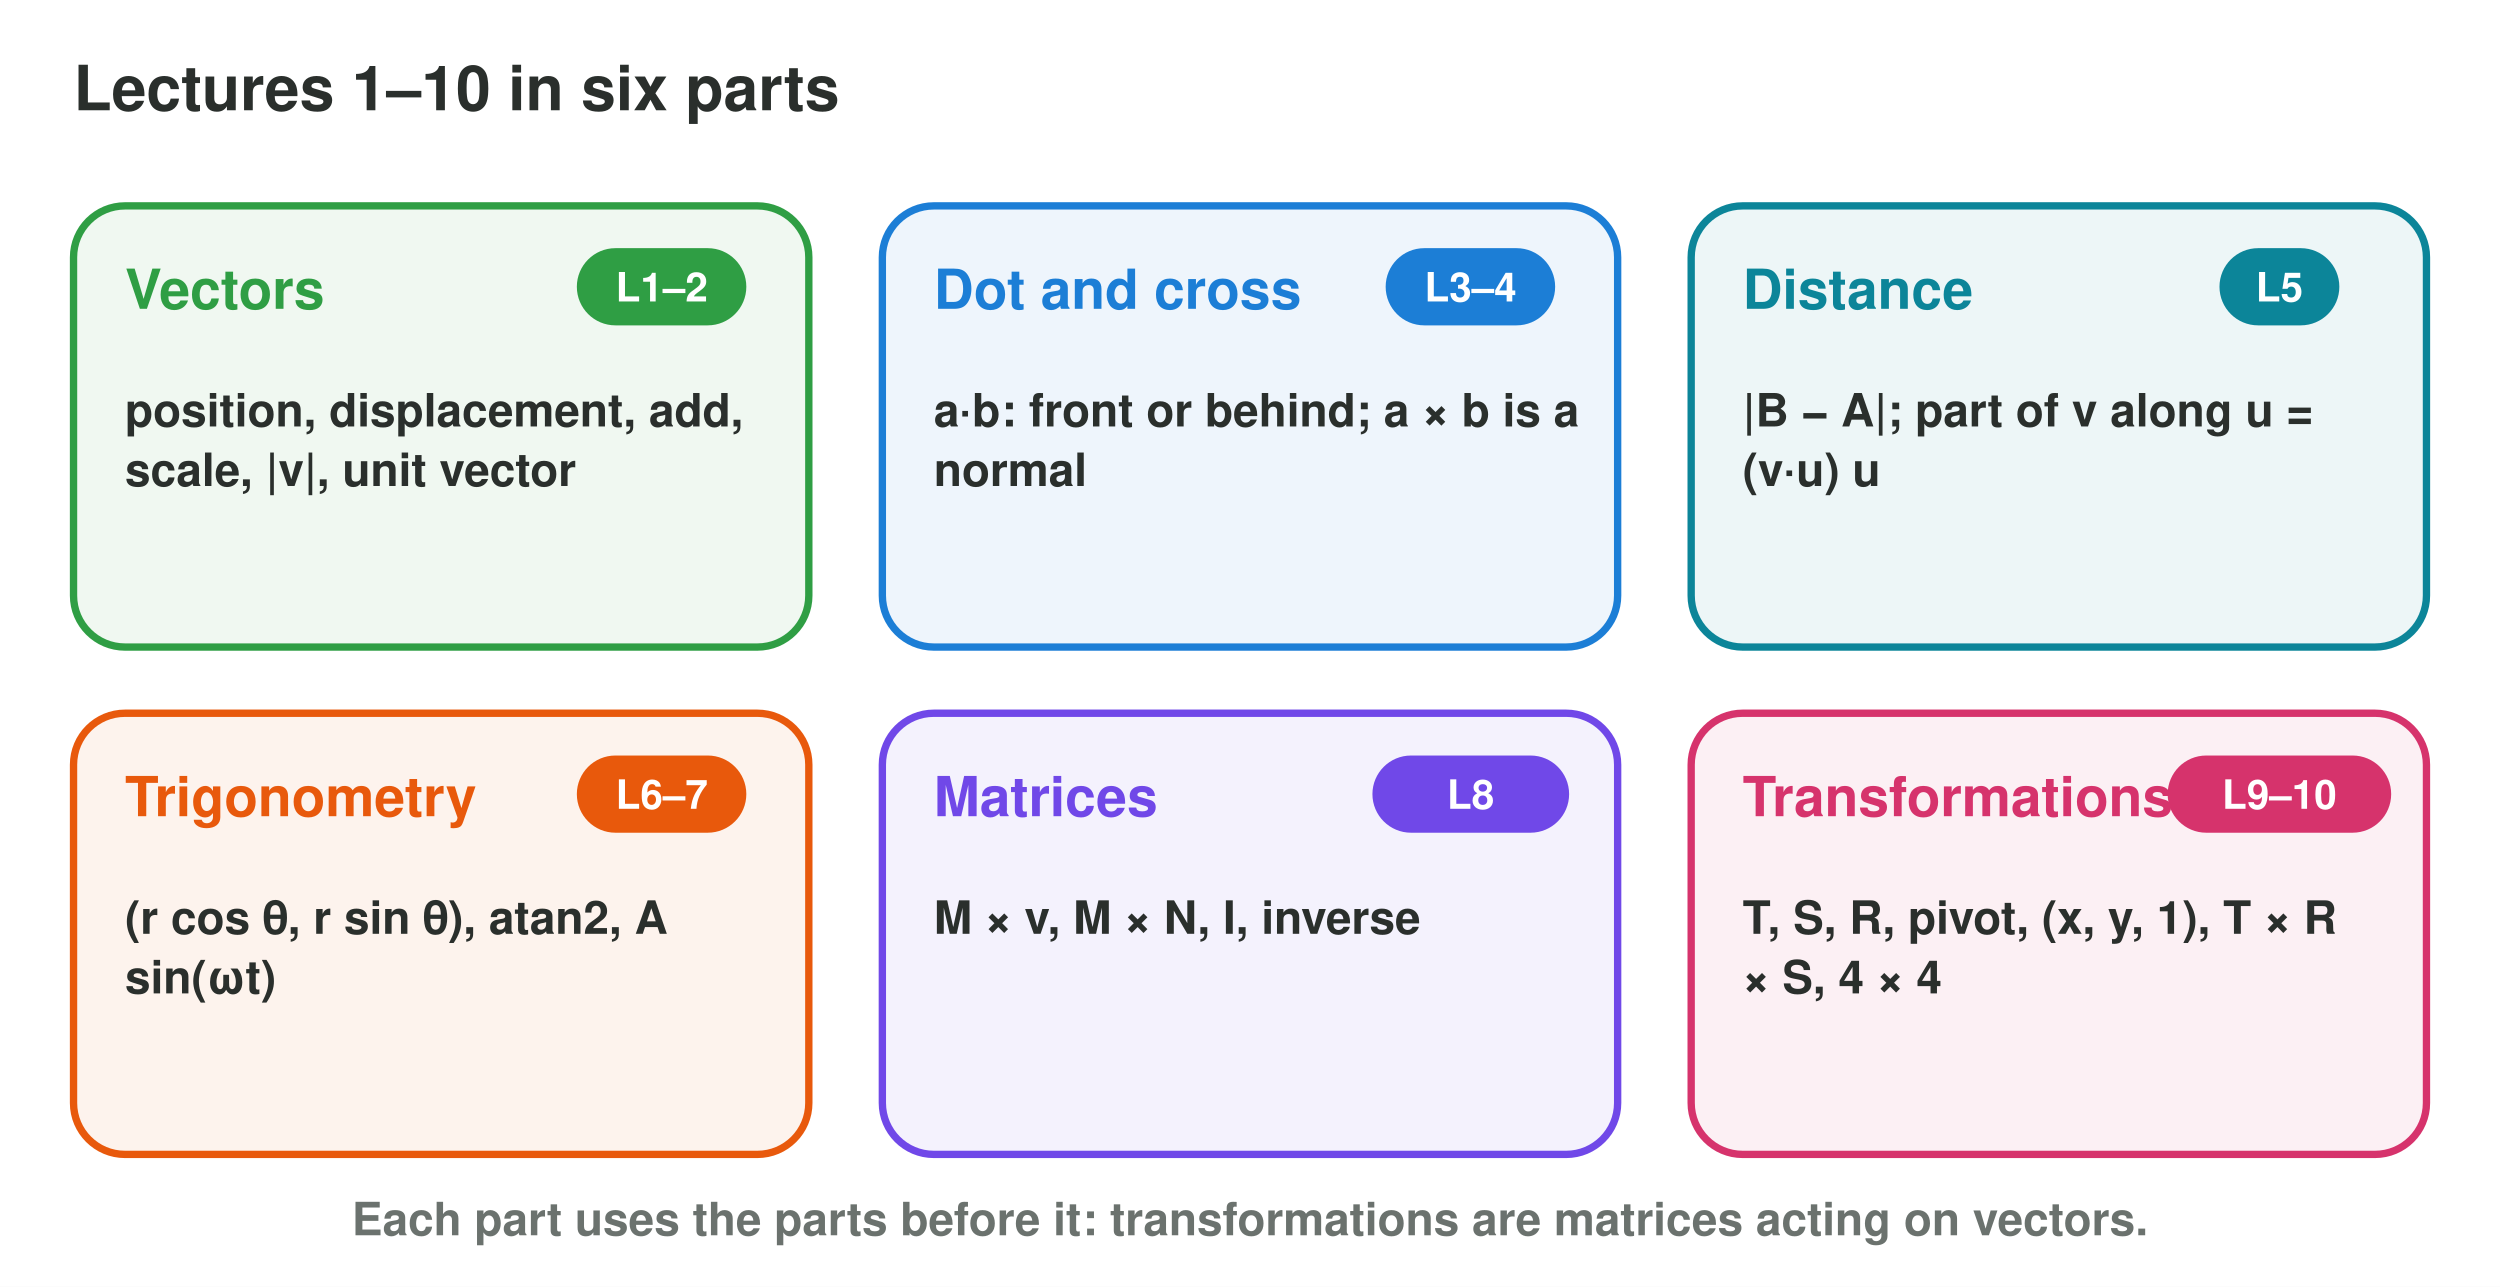
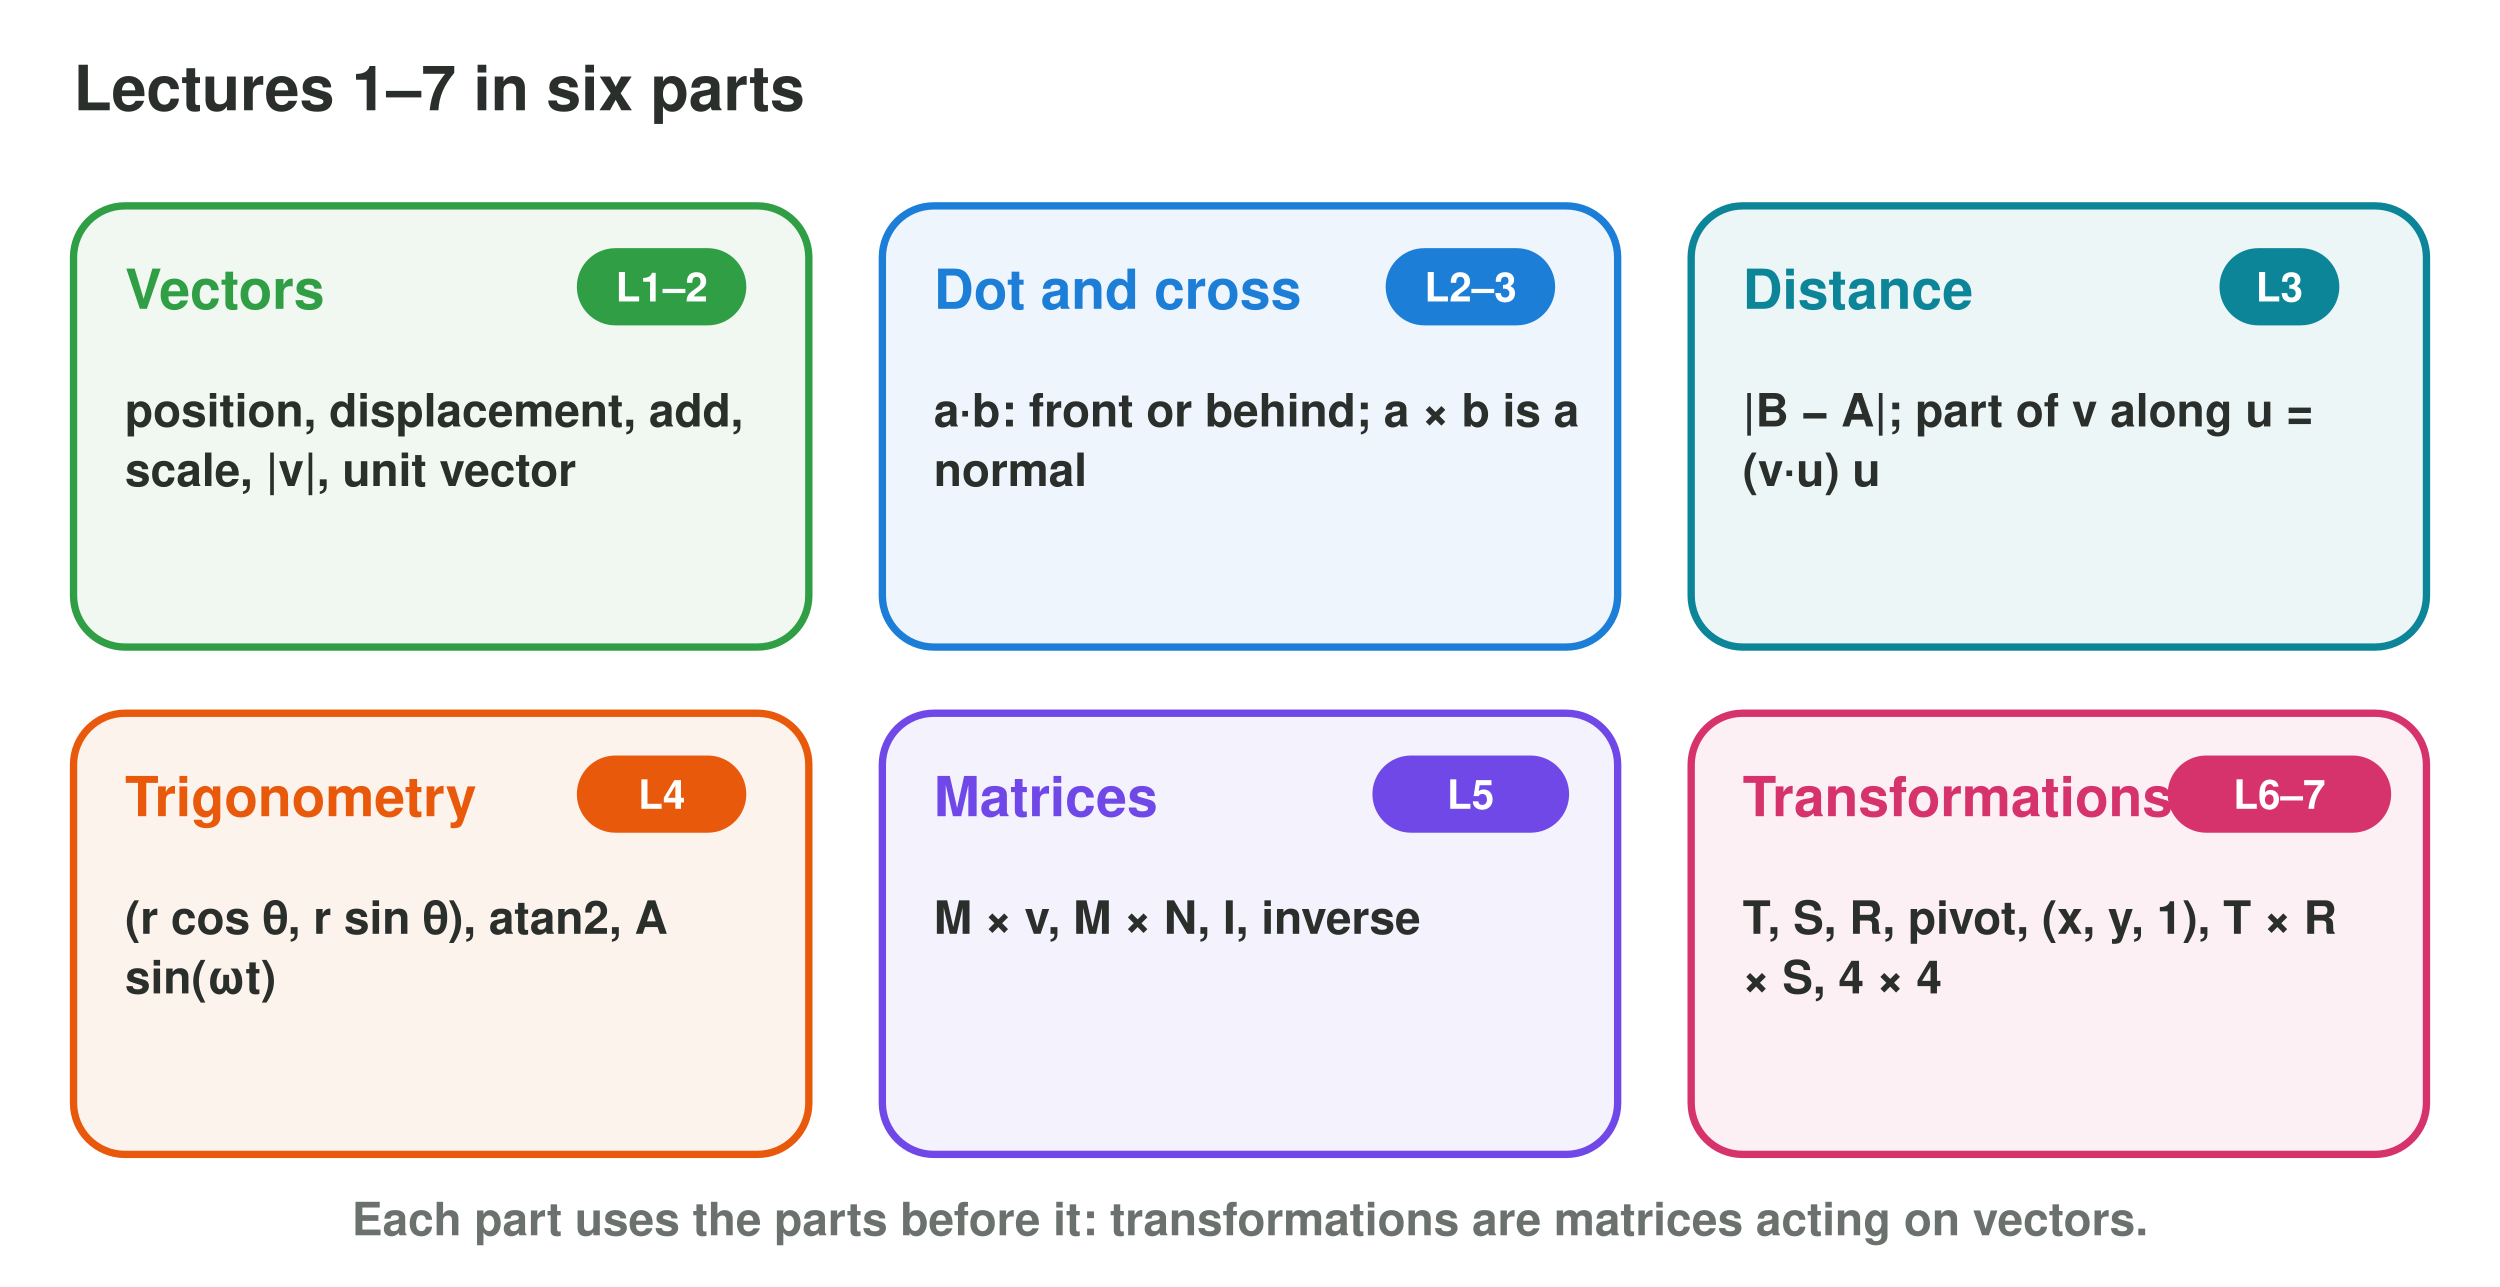
<svg xmlns="http://www.w3.org/2000/svg" width="680" height="350" viewBox="0 0 680 350" font-family="Helvetica, Arial, sans-serif" font-weight="600">
  <rect width="680" height="350" fill="#ffffff" />
-   <text x="20" y="30" font-size="17" fill="#2a2f2c" text-anchor="start" font-weight="800" xml:space="preserve">Lectures 1–10 in six parts</text>
+   <text x="20" y="30" font-size="17" fill="#2a2f2c" text-anchor="start" font-weight="800" xml:space="preserve">Lectures 1–7 in six parts</text>
  <rect x="20" y="56" width="200" height="120" rx="14" fill="#2F9E4412" stroke="#2F9E44" stroke-width="2" />
  <text x="34" y="84" font-size="15" fill="#2F9E44" text-anchor="start" font-weight="800" xml:space="preserve">Vectors</text>
  <rect x="156.9" y="67.5" width="46.1" height="21" rx="10.5" fill="#2F9E44" />
  <text x="180" y="82" font-size="11" fill="#ffffff" text-anchor="middle" font-weight="800" xml:space="preserve">L1–2</text>
  <text x="34" y="116" font-size="12.5" fill="#2a2f2c" text-anchor="start" font-weight="700" xml:space="preserve">position, displacement, add,</text>
  <text x="34" y="132.2" font-size="12.5" fill="#2a2f2c" text-anchor="start" font-weight="700" xml:space="preserve">scale, |v|, unit vector</text>
  <rect x="240" y="56" width="200" height="120" rx="14" fill="#1c7ed612" stroke="#1c7ed6" stroke-width="2" />
  <text x="254" y="84" font-size="15" fill="#1c7ed6" text-anchor="start" font-weight="800" xml:space="preserve">Dot and cross</text>
  <rect x="376.9" y="67.5" width="46.1" height="21" rx="10.5" fill="#1c7ed6" />
-   <text x="400" y="82" font-size="11" fill="#ffffff" text-anchor="middle" font-weight="800" xml:space="preserve">L3–4</text>
+   <text x="400" y="82" font-size="11" fill="#ffffff" text-anchor="middle" font-weight="800" xml:space="preserve">L2–3</text>
  <text x="254" y="116" font-size="12.5" fill="#2a2f2c" text-anchor="start" font-weight="700" xml:space="preserve">a·b: front or behind; a × b is a</text>
  <text x="254" y="132.2" font-size="12.5" fill="#2a2f2c" text-anchor="start" font-weight="700" xml:space="preserve">normal</text>
  <rect x="460" y="56" width="200" height="120" rx="14" fill="#0c859912" stroke="#0c8599" stroke-width="2" />
  <text x="474" y="84" font-size="15" fill="#0c8599" text-anchor="start" font-weight="800" xml:space="preserve">Distance</text>
  <rect x="603.7" y="67.5" width="32.6" height="21" rx="10.5" fill="#0c8599" />
-   <text x="620" y="82" font-size="11" fill="#ffffff" text-anchor="middle" font-weight="800" xml:space="preserve">L5</text>
+   <text x="620" y="82" font-size="11" fill="#ffffff" text-anchor="middle" font-weight="800" xml:space="preserve">L3</text>
  <text x="474" y="116" font-size="12.5" fill="#2a2f2c" text-anchor="start" font-weight="700" xml:space="preserve">|B − A|; part of v along u =</text>
  <text x="474" y="132.2" font-size="12.5" fill="#2a2f2c" text-anchor="start" font-weight="700" xml:space="preserve">(v·u) u</text>
  <rect x="20" y="194" width="200" height="120" rx="14" fill="#e8590c12" stroke="#e8590c" stroke-width="2" />
  <text x="34" y="222" font-size="15" fill="#e8590c" text-anchor="start" font-weight="800" xml:space="preserve">Trigonometry</text>
  <rect x="156.9" y="205.5" width="46.1" height="21" rx="10.5" fill="#e8590c" />
-   <text x="180" y="220" font-size="11" fill="#ffffff" text-anchor="middle" font-weight="800" xml:space="preserve">L6–7</text>
+   <text x="180" y="220" font-size="11" fill="#ffffff" text-anchor="middle" font-weight="800" xml:space="preserve">L4</text>
  <text x="34" y="254" font-size="12.5" fill="#2a2f2c" text-anchor="start" font-weight="700" xml:space="preserve">(r cos θ, r sin θ), atan2, A</text>
  <text x="34" y="270.2" font-size="12.5" fill="#2a2f2c" text-anchor="start" font-weight="700" xml:space="preserve">sin(ωt)</text>
  <rect x="240" y="194" width="200" height="120" rx="14" fill="#7048e812" stroke="#7048e8" stroke-width="2" />
  <text x="254" y="222" font-size="15" fill="#7048e8" text-anchor="start" font-weight="800" xml:space="preserve">Matrices</text>
  <rect x="373.3" y="205.5" width="53.5" height="21" rx="10.5" fill="#7048e8" />
-   <text x="400" y="220" font-size="11" fill="#ffffff" text-anchor="middle" font-weight="800" xml:space="preserve">L8</text>
+   <text x="400" y="220" font-size="11" fill="#ffffff" text-anchor="middle" font-weight="800" xml:space="preserve">L5</text>
  <text x="254" y="254" font-size="12.5" fill="#2a2f2c" text-anchor="start" font-weight="700" xml:space="preserve">M × v, M × N, I, inverse</text>
  <rect x="460" y="194" width="200" height="120" rx="14" fill="#d6336c12" stroke="#d6336c" stroke-width="2" />
  <text x="474" y="222" font-size="15" fill="#d6336c" text-anchor="start" font-weight="800" xml:space="preserve">Transformations</text>
  <rect x="589.6" y="205.5" width="60.8" height="21" rx="10.5" fill="#d6336c" />
-   <text x="620" y="220" font-size="11" fill="#ffffff" text-anchor="middle" font-weight="800" xml:space="preserve">L9–10</text>
+   <text x="620" y="220" font-size="11" fill="#ffffff" text-anchor="middle" font-weight="800" xml:space="preserve">L6–7</text>
  <text x="474" y="254" font-size="12.5" fill="#2a2f2c" text-anchor="start" font-weight="700" xml:space="preserve">T, S, R, pivot, (x, y, 1), T × R</text>
  <text x="474" y="270.2" font-size="12.5" fill="#2a2f2c" text-anchor="start" font-weight="700" xml:space="preserve">× S, 4 × 4</text>
  <text x="340" y="336" font-size="12.5" fill="#6b726e" text-anchor="middle" font-weight="700" xml:space="preserve">Each part uses the parts before it: transformations are matrices acting on vectors.</text>
</svg>
